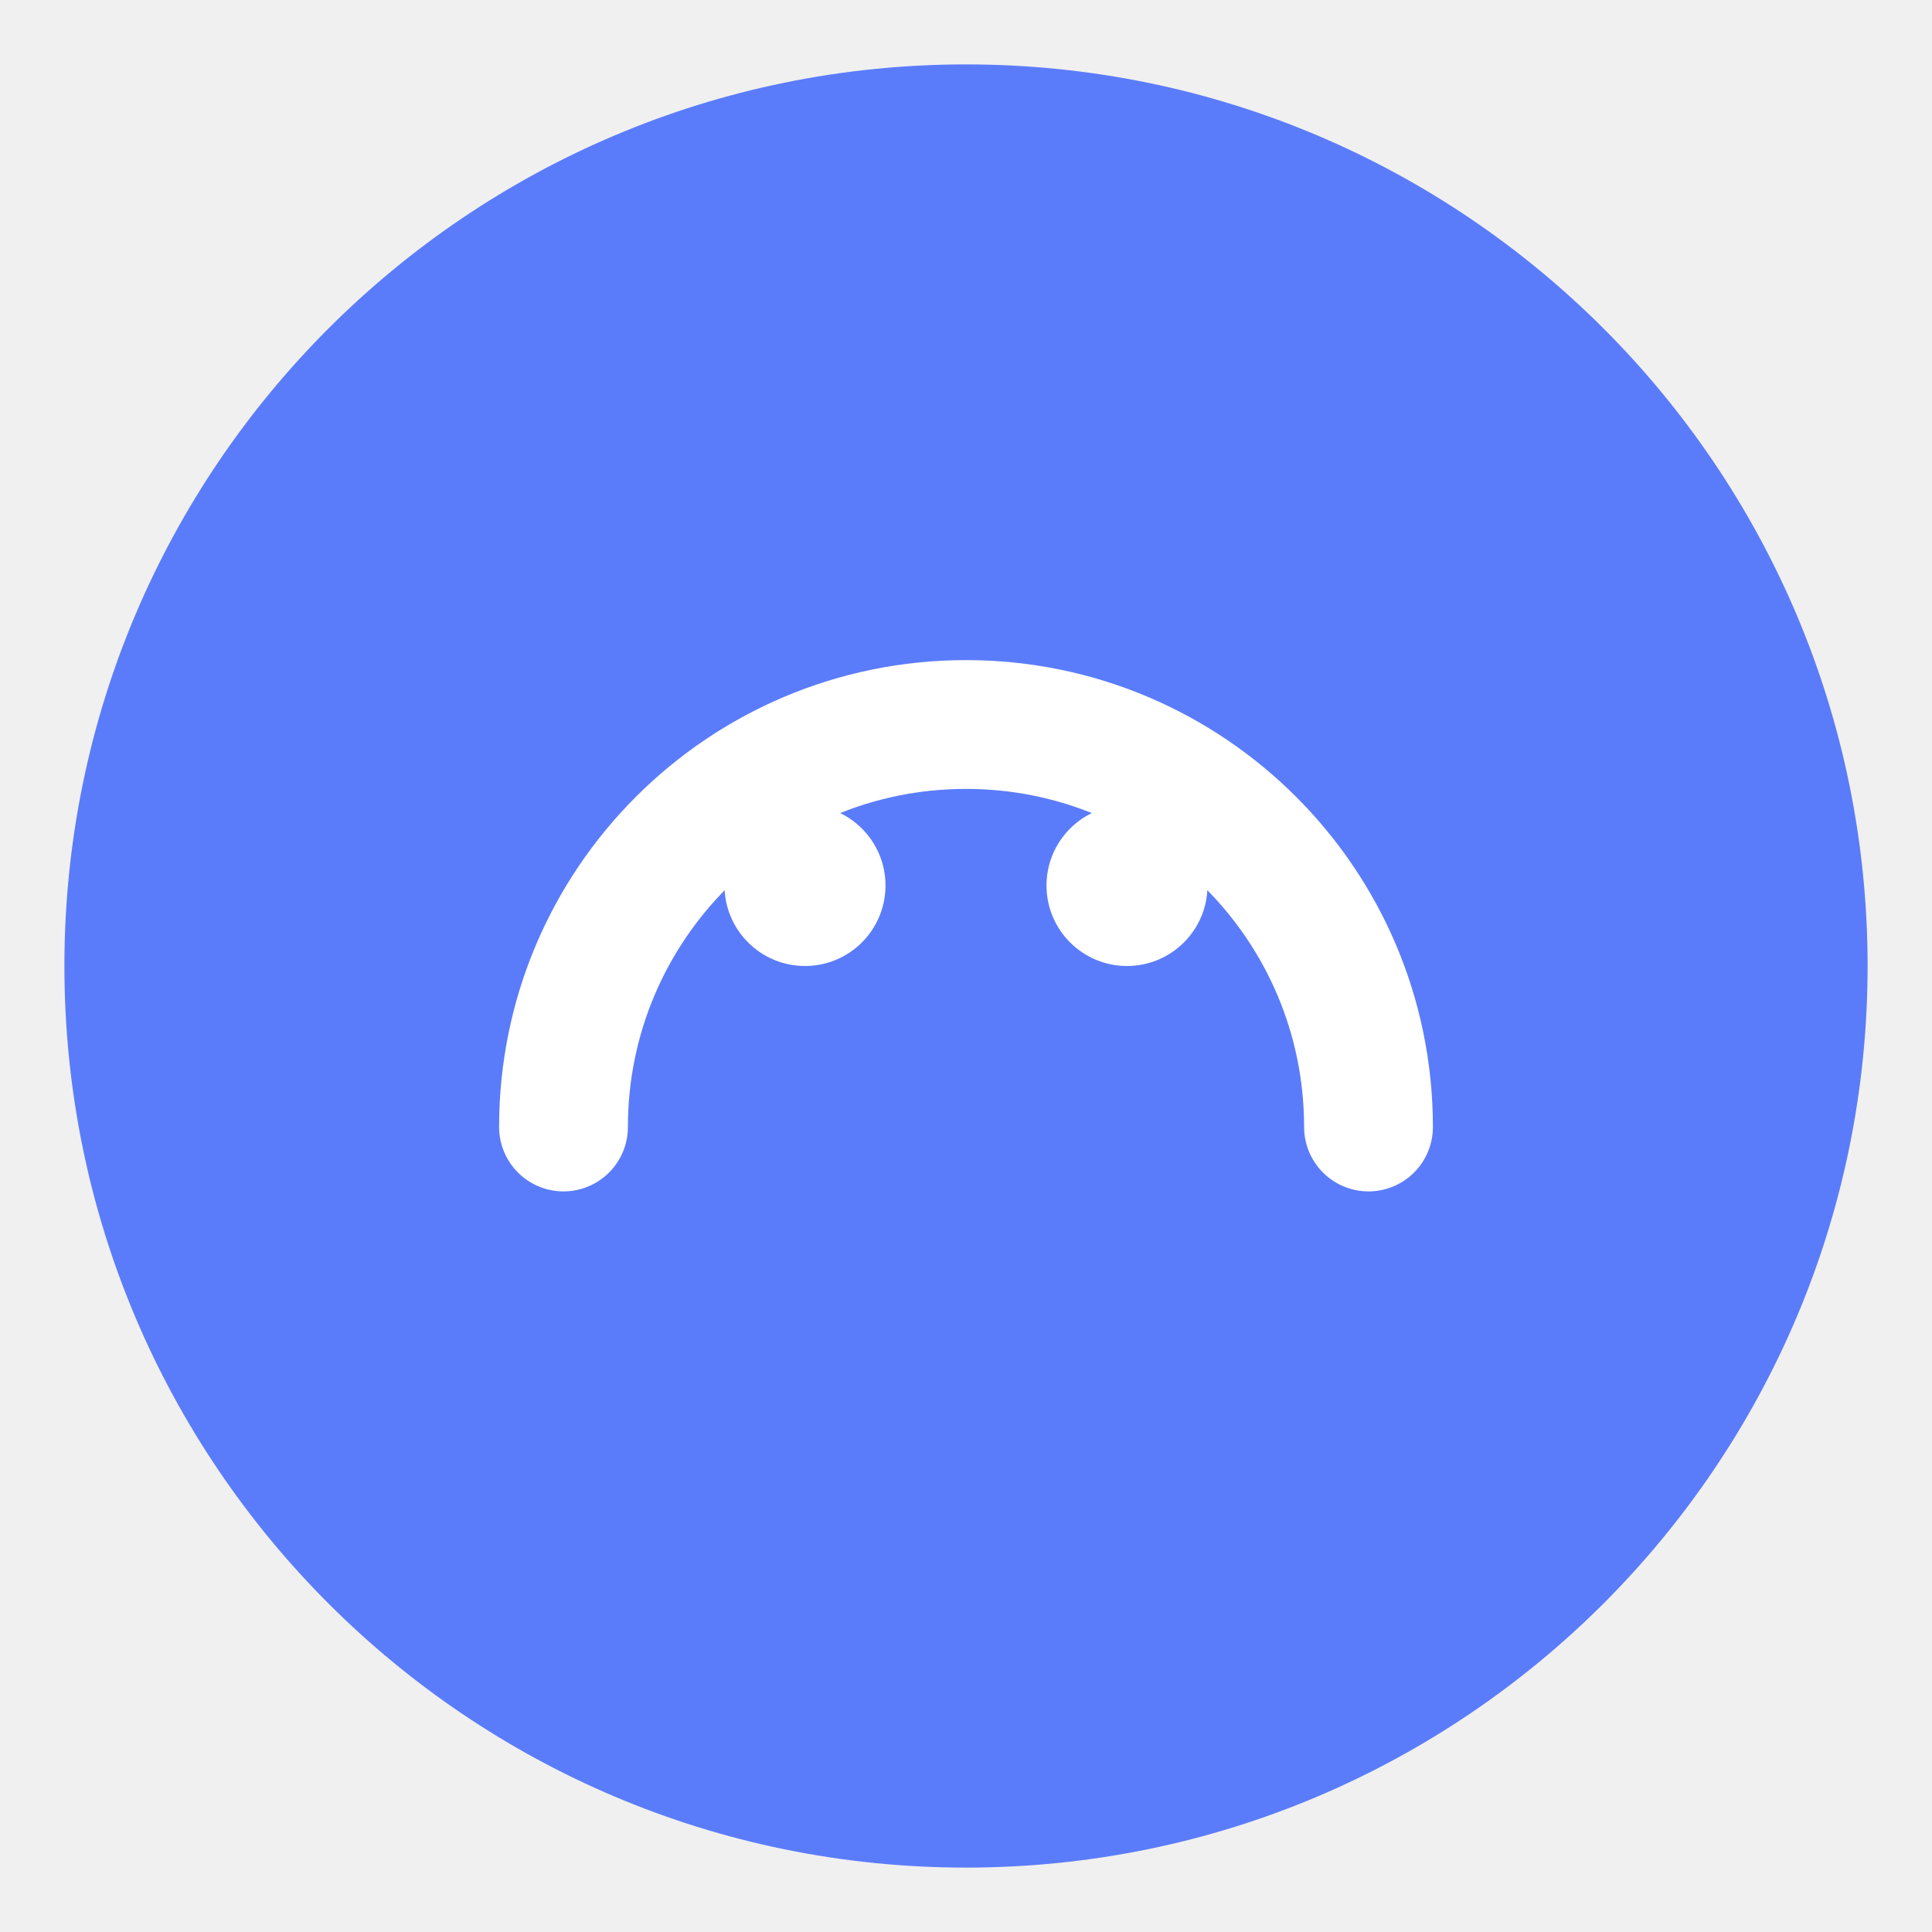
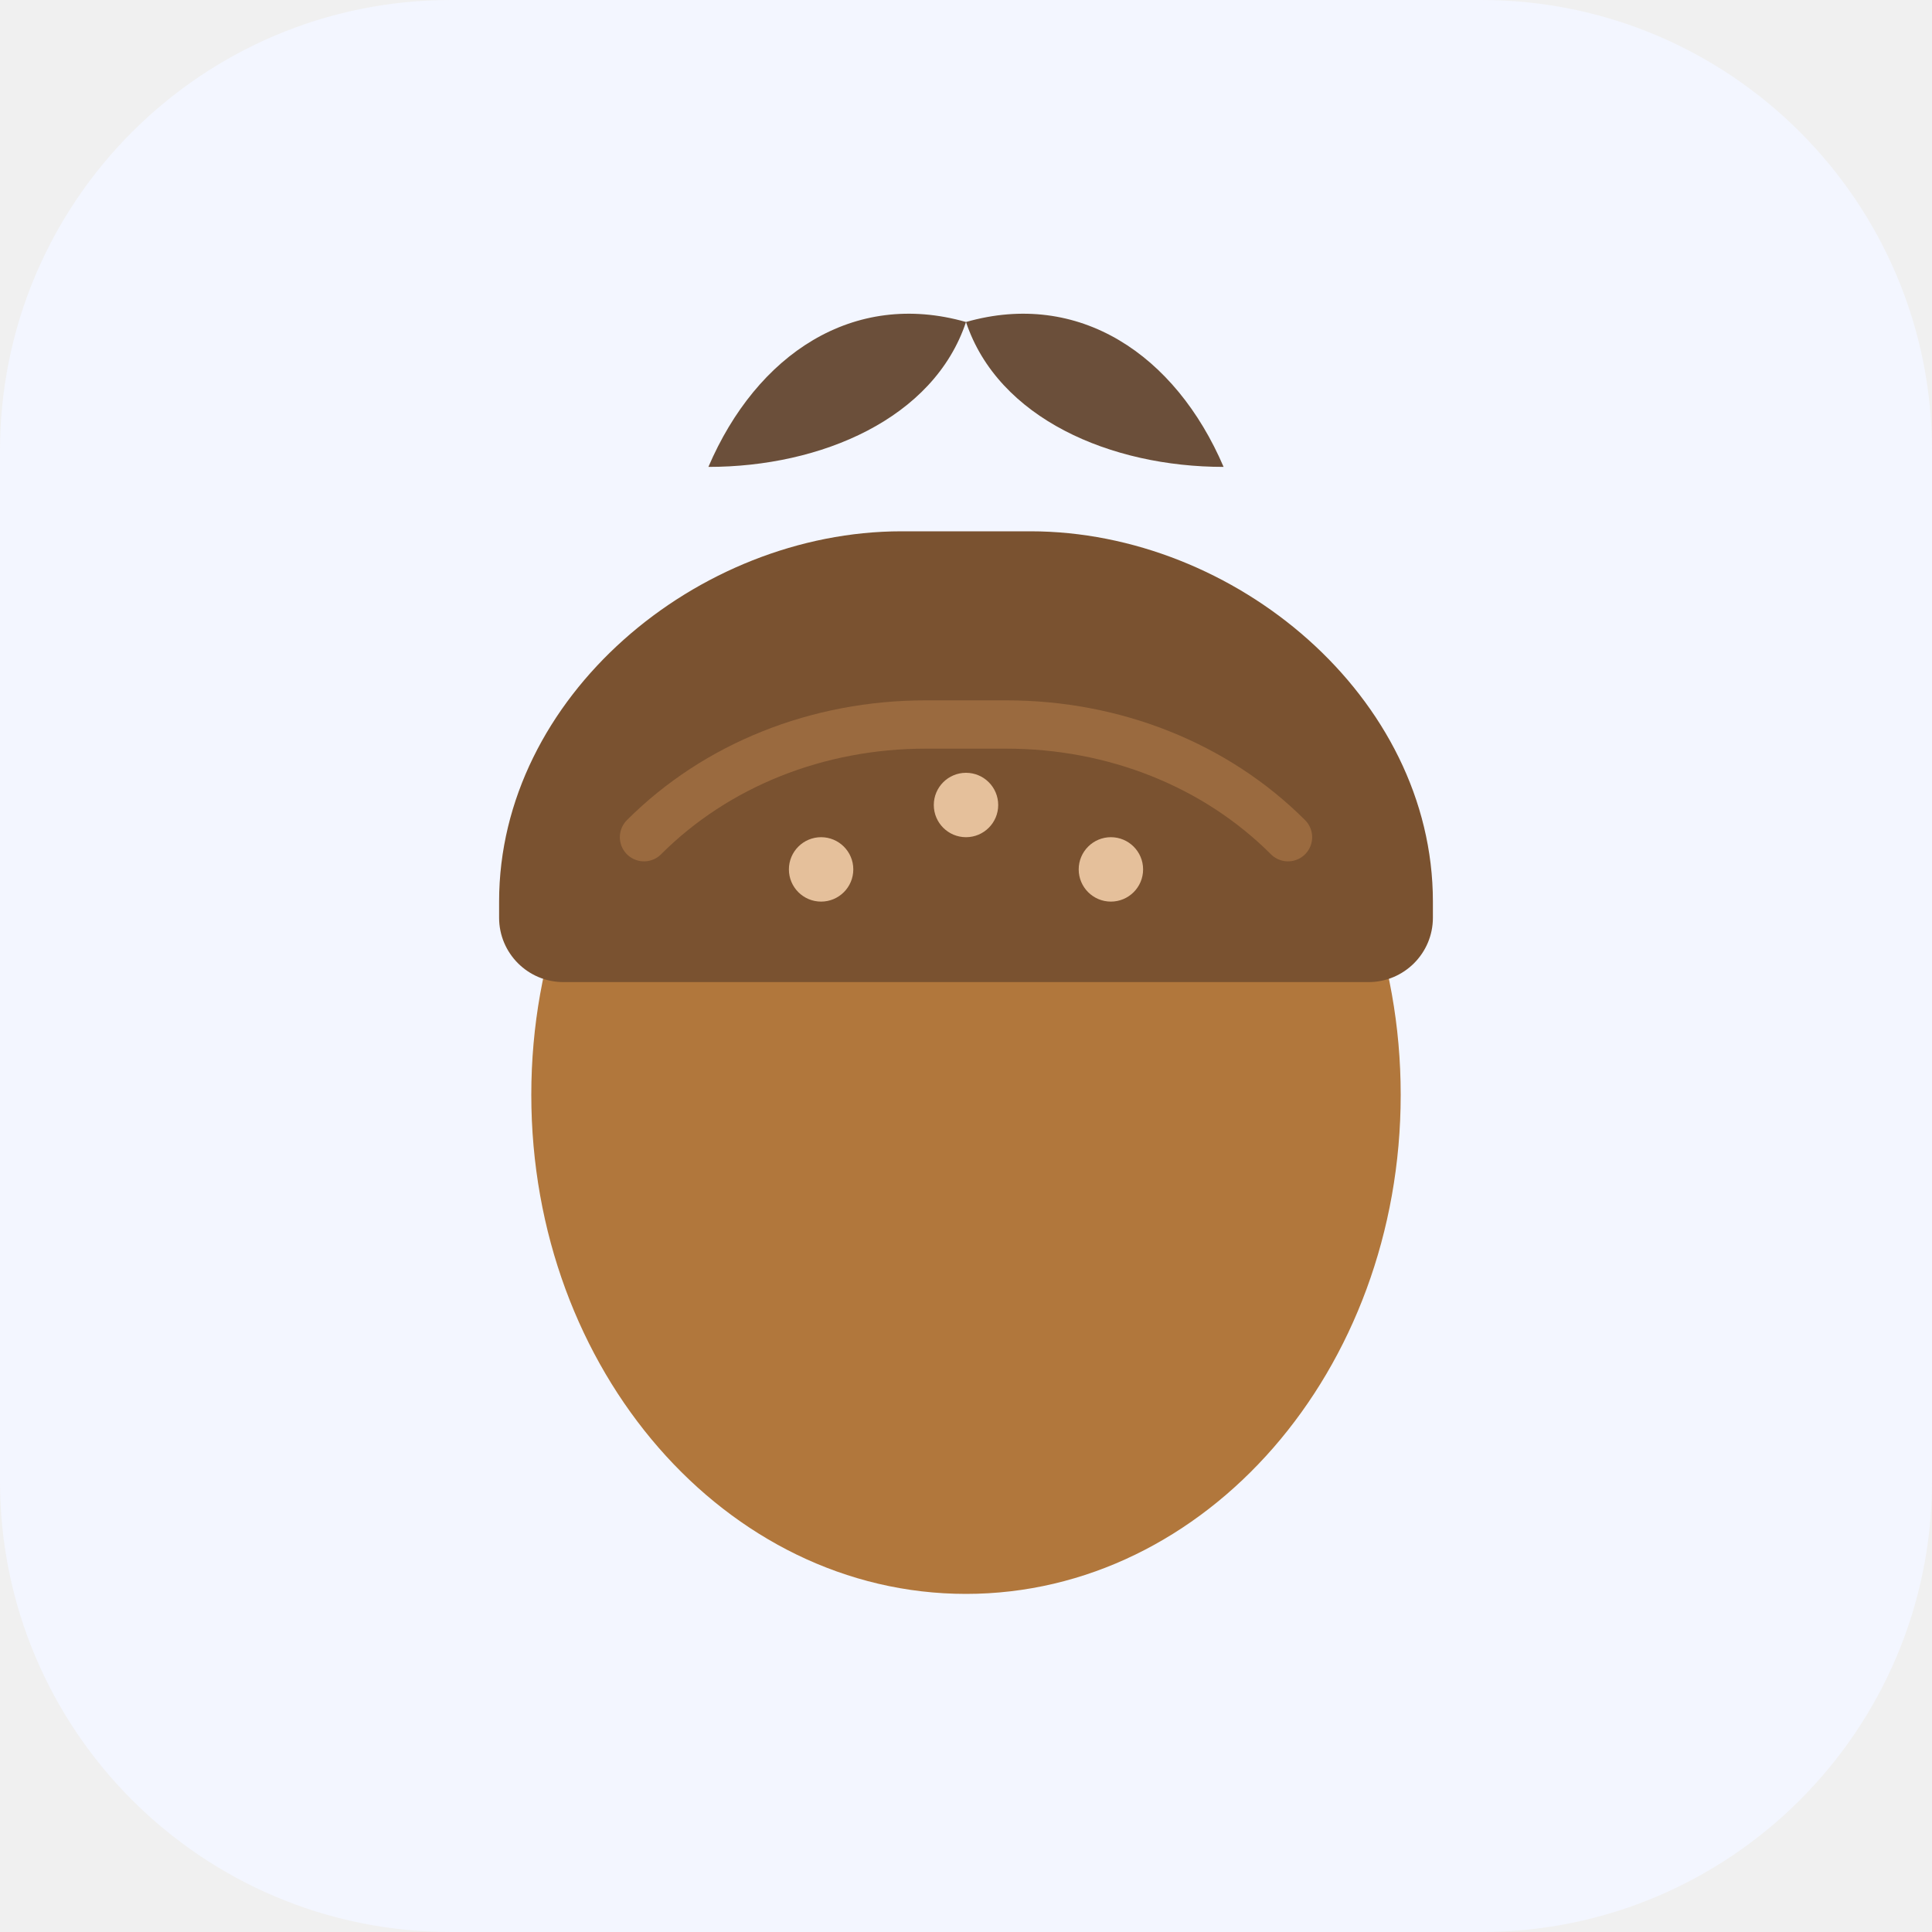
<svg xmlns="http://www.w3.org/2000/svg" width="120" height="120" viewBox="0 0 120 120" fill="none">
-   <circle cx="60" cy="60" r="56" fill="#5B7CFA" />
-   <path d="M35 70C35 56.193 46.193 45 60 45C73.807 45 85 56.193 85 70" stroke="white" stroke-width="8" stroke-linecap="round" />
-   <circle cx="50" cy="55" r="5" fill="white" />
-   <circle cx="70" cy="55" r="5" fill="white" />
+   <rect width="120" height="120" rx="28" fill="#F3F6FF" />
+   <path d="M60 20C58 26 51 29 44 29C47 22 53 18 60 20Z" fill="#6B4F3A" />
+   <path d="M60 20C62 26 69 29 76 29C73 22 67 18 60 20Z" fill="#6B4F3A" />
+   <ellipse cx="60" cy="68" rx="27" ry="31" fill="#B1773C" />
+   <path d="M31 56C31 43.297 43.297 33 56 33H64C76.703 33 89 43.297 89 56V57C89 59.209 87.209 61 85 61H35C32.791 61 31 59.209 31 57V56Z" fill="#7A5230" />
+   <path d="M40 52C44.5 47.5 50.8 45 57.5 45H62.5C69.2 45 75.5 47.5 80 52" stroke="#9A6A3F" stroke-width="3" stroke-linecap="round" />
+   <circle cx="51" cy="54" r="2" fill="#E5C09B" />
+   <circle cx="60" cy="50" r="2" fill="#E5C09B" />
+   <circle cx="69" cy="54" r="2" fill="#E5C09B" />
</svg>
